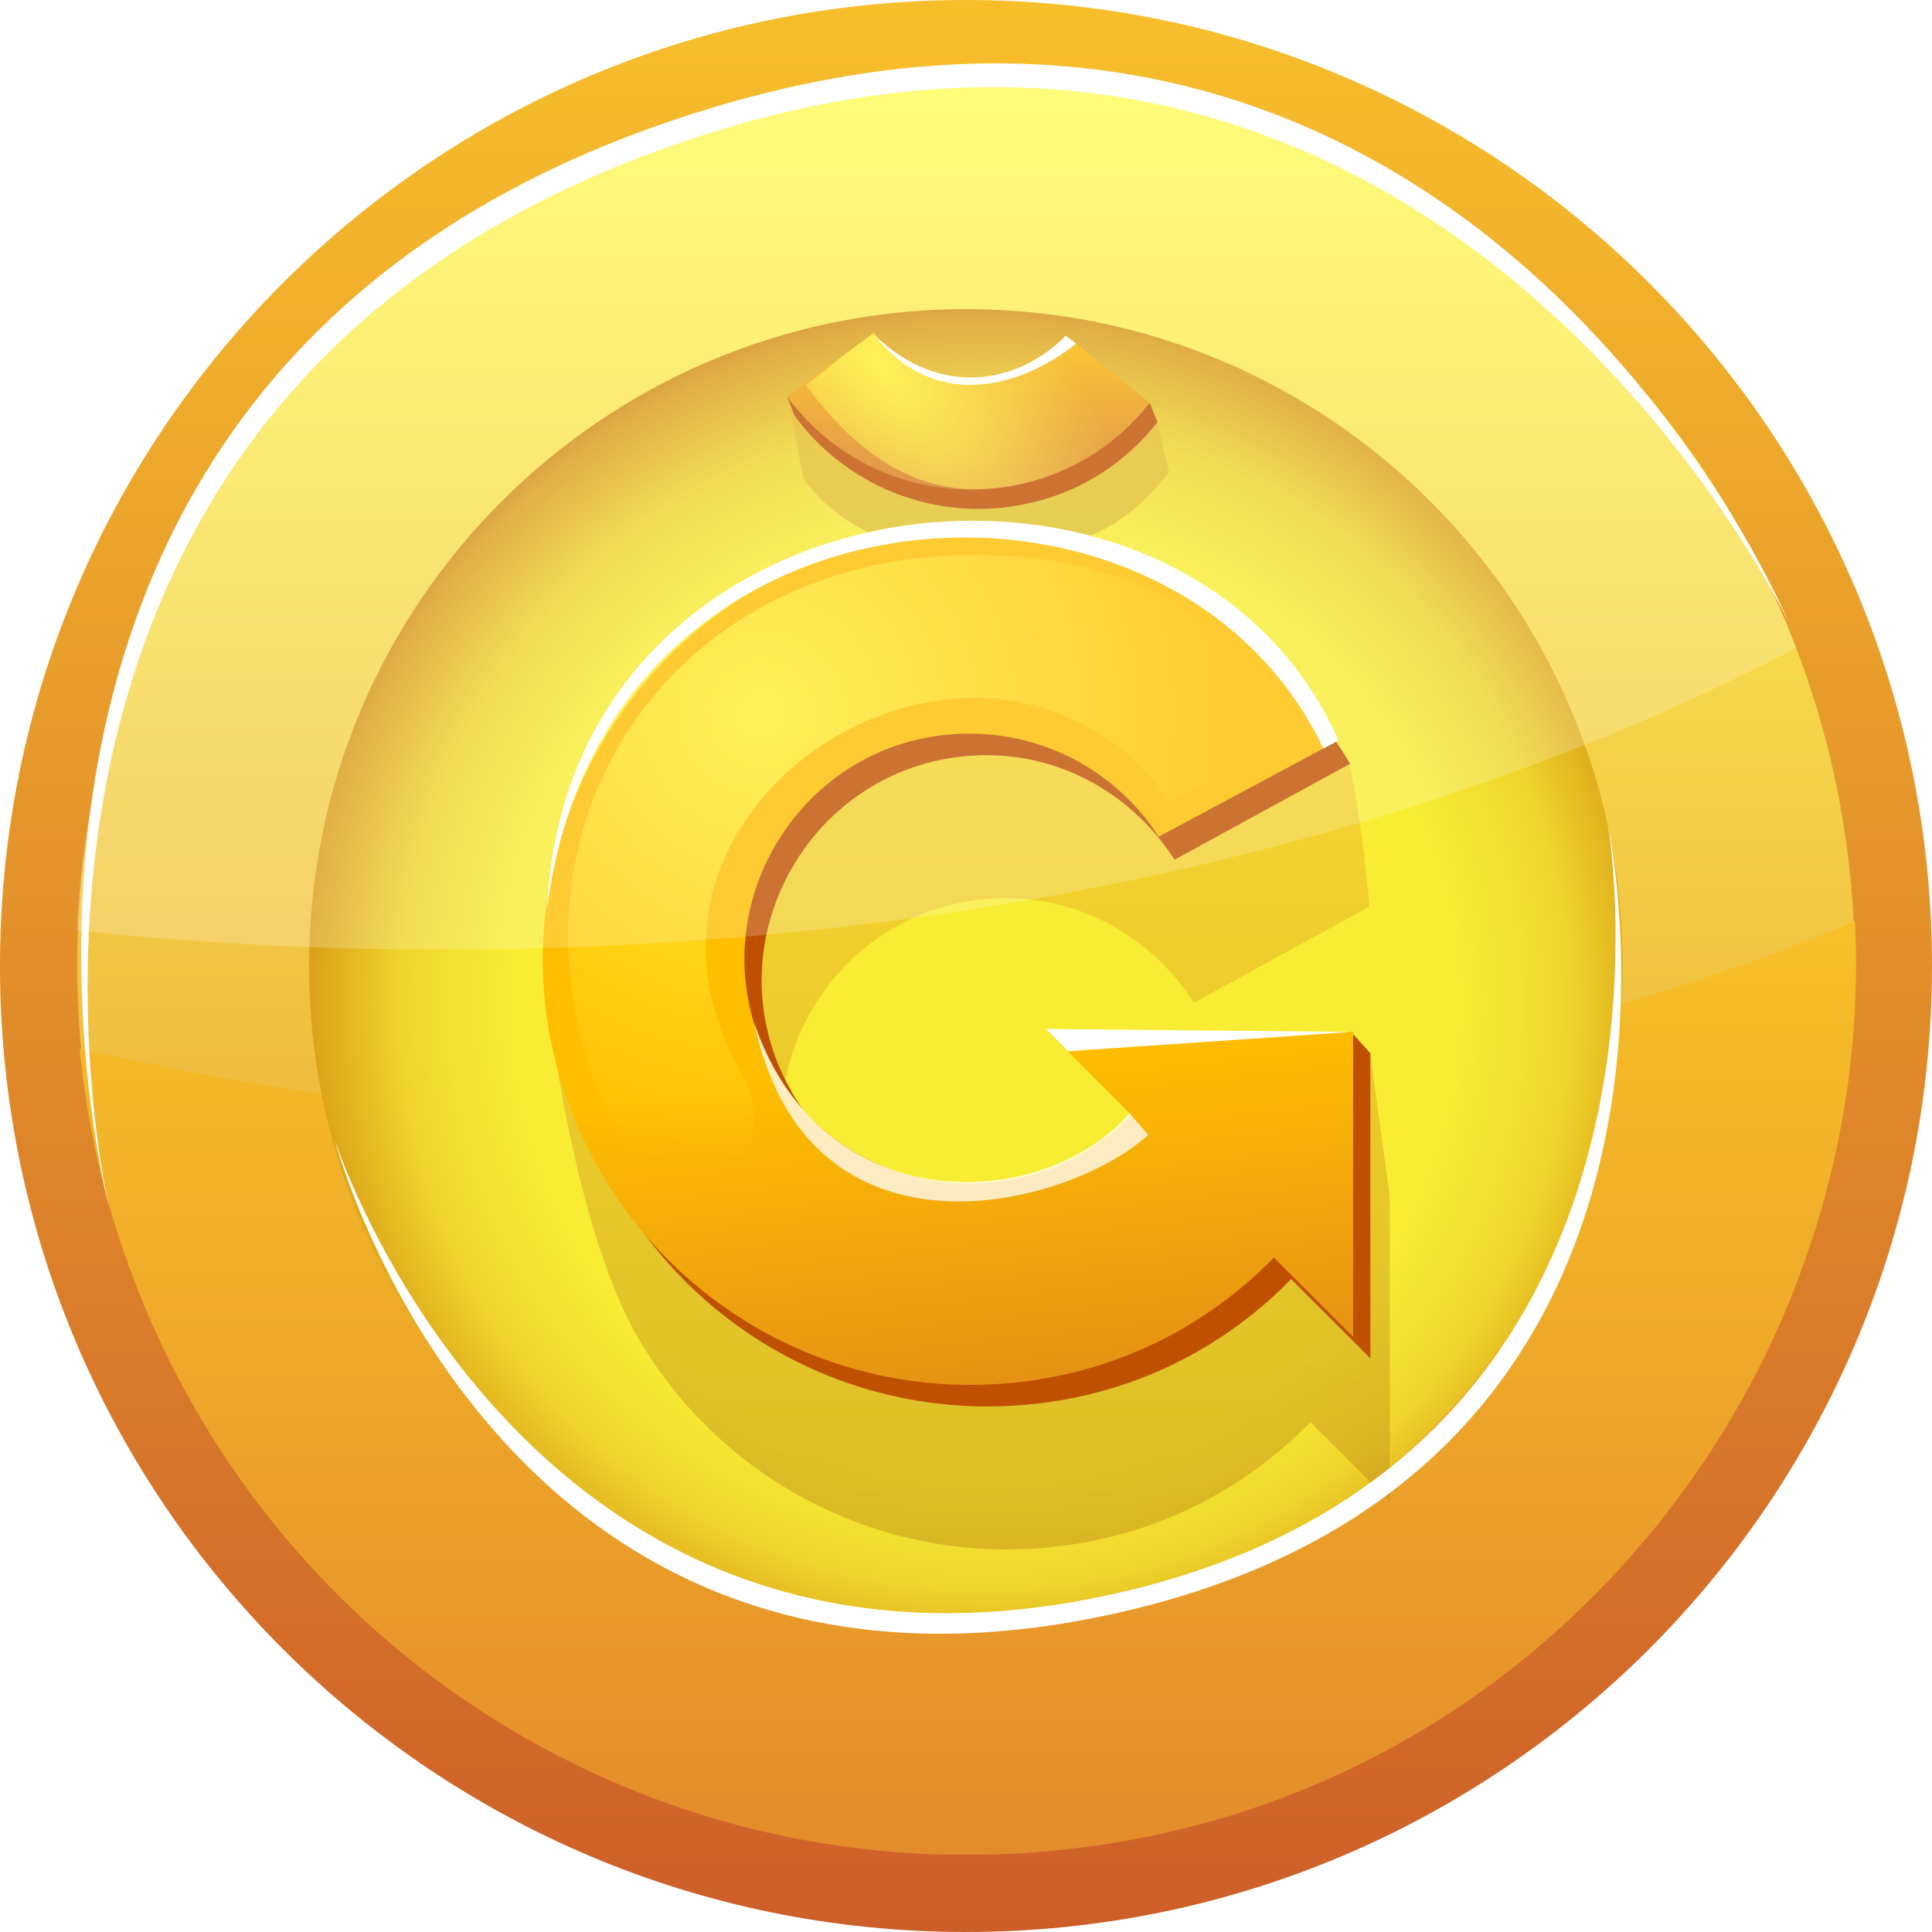
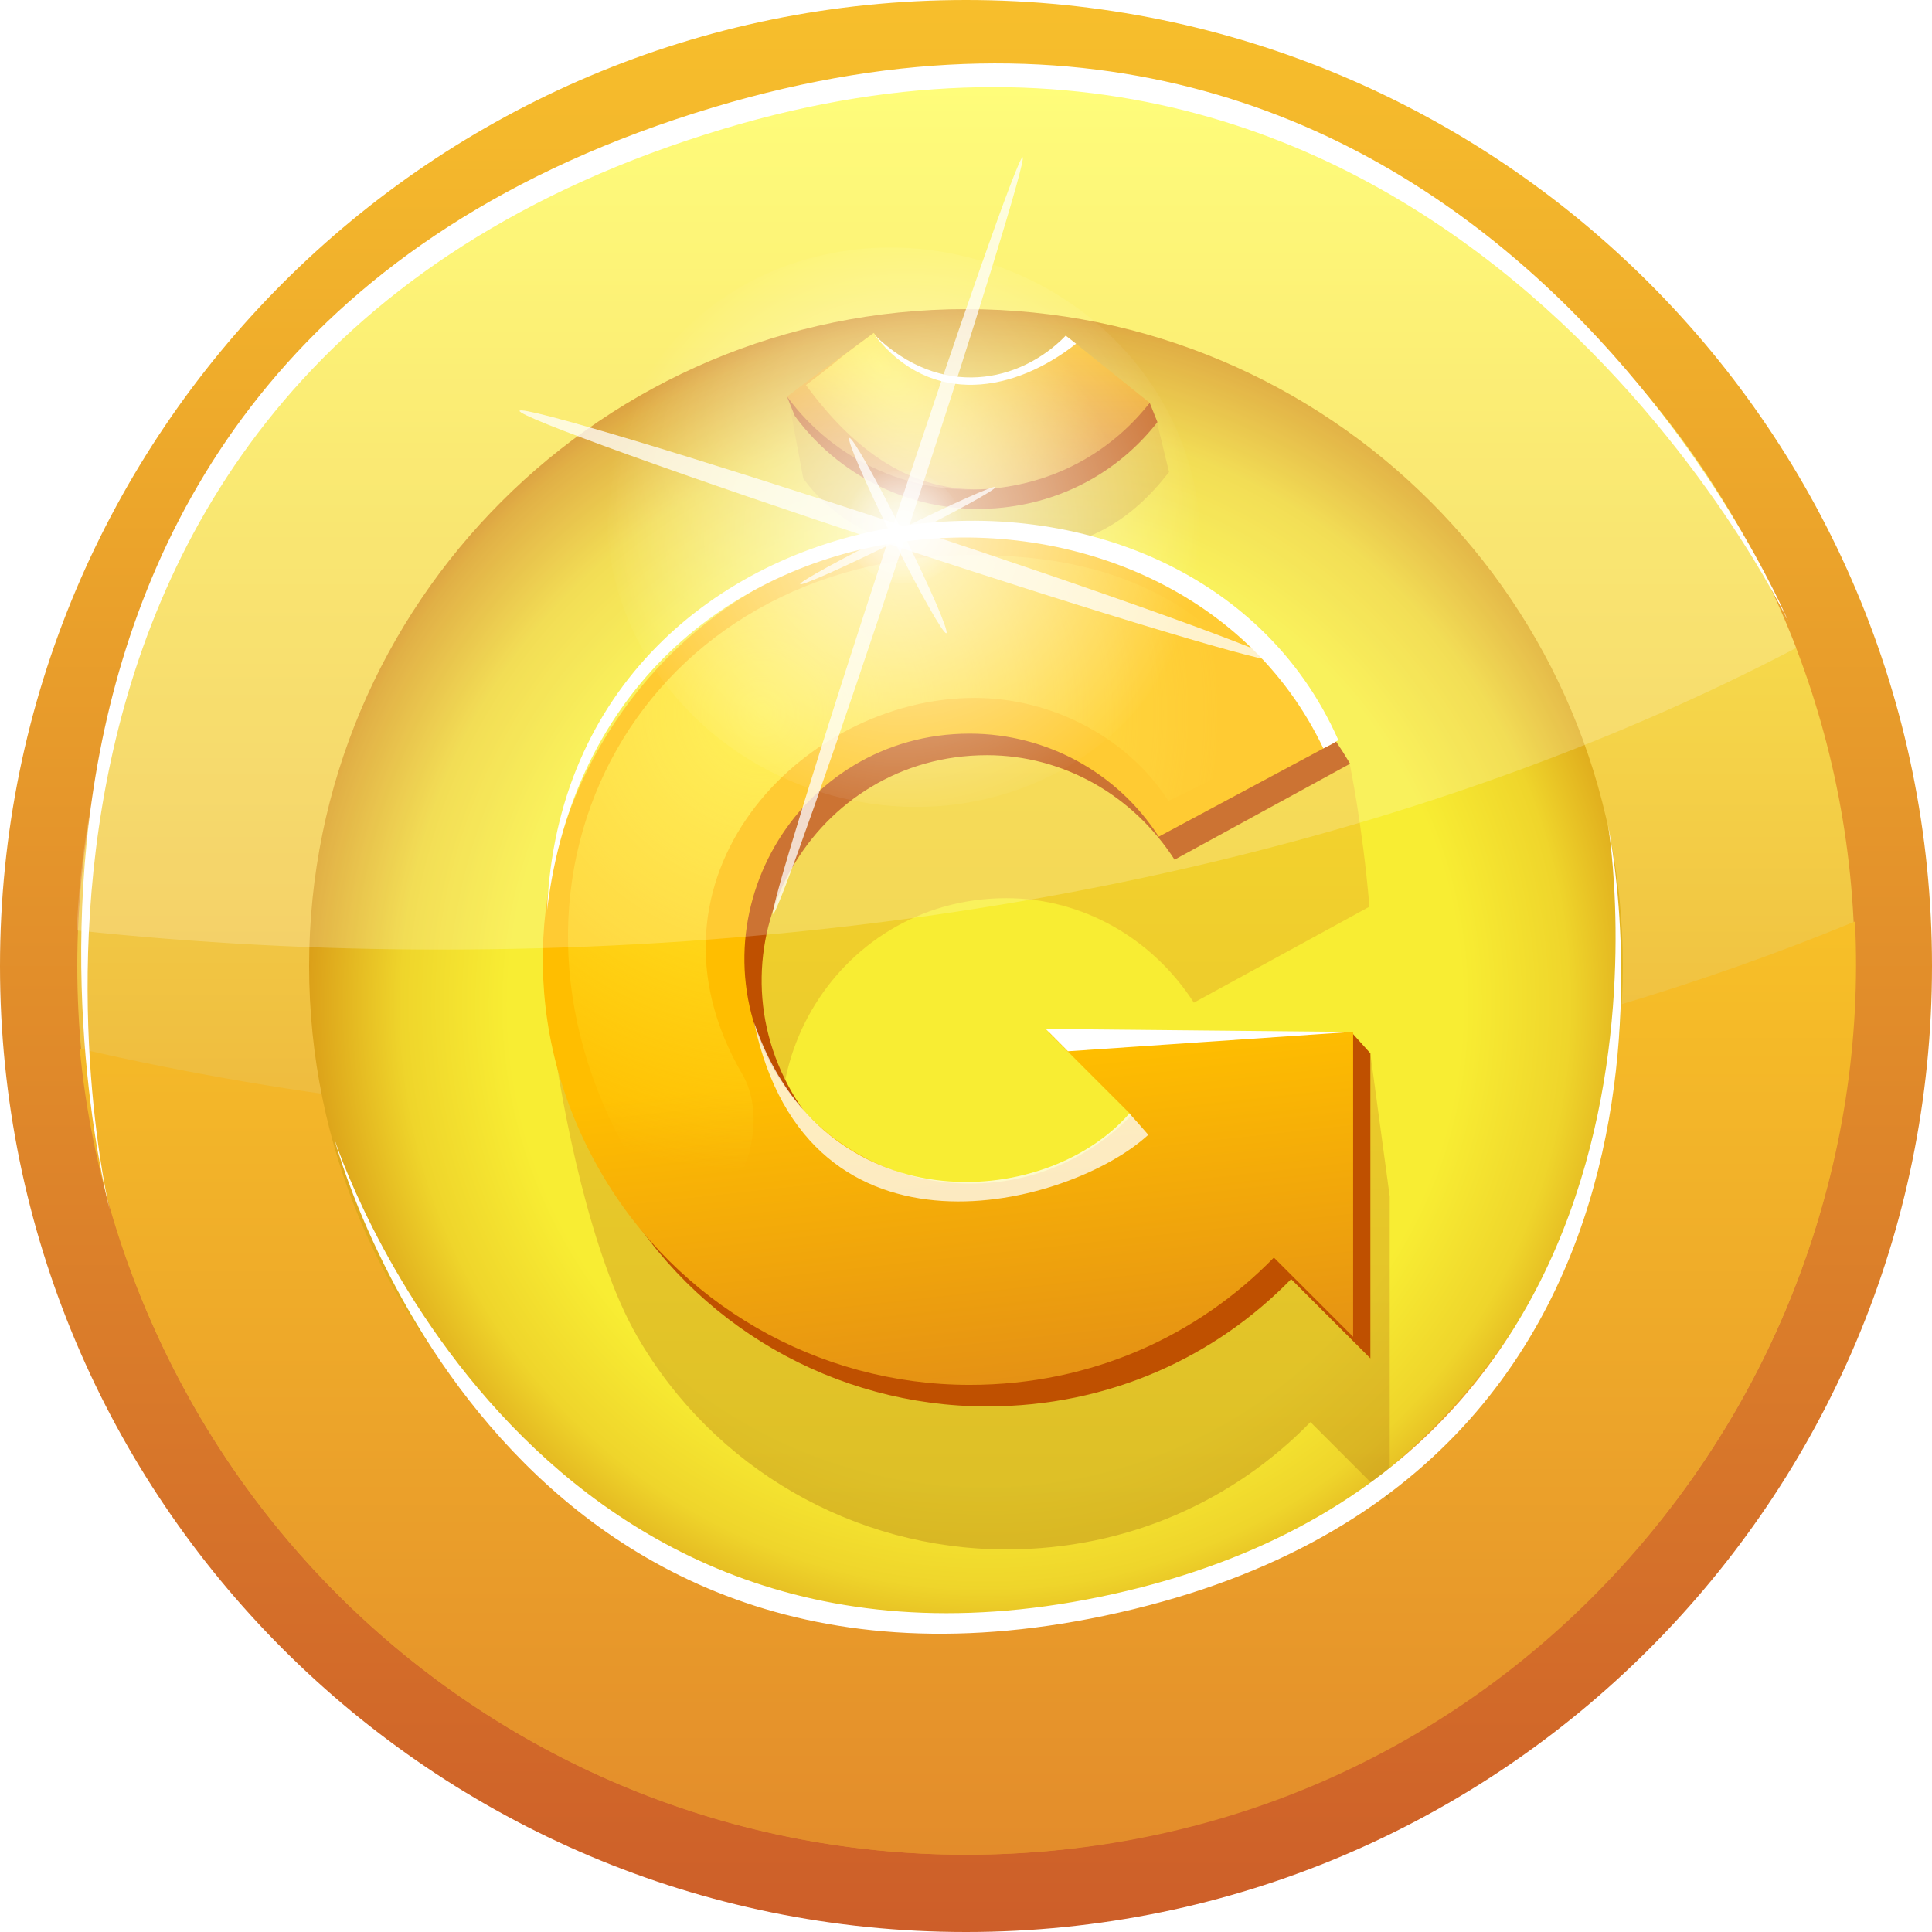
<svg xmlns="http://www.w3.org/2000/svg" viewBox="0 0 500 500">
  <defs>
    <linearGradient id="gradient-3" gradientUnits="userSpaceOnUse" x1="250" y1="0" x2="250" y2="500" spreadMethod="pad">
      <stop offset="0" style="stop-color: rgb(247, 191, 44);" />
      <stop offset="1" style="stop-color: rgb(205, 94, 41);" />
    </linearGradient>
    <linearGradient id="gradient-1" gradientUnits="userSpaceOnUse" x1="250" y1="20" x2="250" y2="480" gradientTransform="matrix(1.003107, 0, 0, 1.003107, -0.7766979, -1.491339)">
      <stop style="stop-color: rgb(255, 253, 90);" offset="0" />
      <stop style="stop-color: rgb(227, 140, 43);" offset="1" />
    </linearGradient>
    <linearGradient id="gradient-2" gradientUnits="userSpaceOnUse" x1="250" y1="20" x2="250" y2="480">
      <stop style="stop-color: rgb(255, 253, 90);" offset="0" />
      <stop style="stop-color: rgb(227, 140, 43);" offset="1" />
    </linearGradient>
    <linearGradient id="gradient-4" gradientUnits="userSpaceOnUse" x1="253.444" y1="238.484" x2="253.444" y2="480">
      <stop style="stop-color: rgb(247, 192, 40);" offset="0" />
      <stop style="stop-color: rgb(227, 140, 43);" offset="1" />
    </linearGradient>
    <linearGradient id="gradient-5" gradientUnits="userSpaceOnUse" x1="250" y1="80" x2="250" y2="420">
      <stop style="stop-color: rgb(255, 255, 255);" offset="0" />
      <stop style="stop-color: rgb(204, 204, 204);" offset="1" />
    </linearGradient>
    <radialGradient id="gradient-6" gradientUnits="userSpaceOnUse" cx="255.162" cy="260.246" r="170" gradientTransform="matrix(1.162644, 0, 0, 1.162643, -41.65733, -42.5625)">
      <stop style="stop-color: rgb(248, 237, 51);" offset="0" />
      <stop offset="0.624" style="stop-color: rgb(248, 237, 51);" />
      <stop offset="0.764" style="stop-color: rgb(239, 213, 43);" />
      <stop offset="0.893" style="stop-color: rgb(218, 157, 24);" />
      <stop style="stop-color: rgb(191, 80, 0);" offset="1" />
    </radialGradient>
    <linearGradient id="gradient-7" gradientUnits="userSpaceOnUse" x1="-277.811" y1="561.881" x2="-277.811" y2="796.816" gradientTransform="matrix(0.6693761, -0.07372995, 0.07372976, 0.6693762, 391.9234, 247.7612)">
      <stop style="stop-color: rgb(255, 190, 0);" offset="0" />
      <stop style="stop-color: rgb(214, 120, 32);" offset="1" />
    </linearGradient>
    <linearGradient id="gradient-7-2" gradientUnits="userSpaceOnUse" x1="-277.811" y1="561.881" x2="-277.811" y2="796.816" gradientTransform="matrix(0.3598424, 0.001419912, -0.0008651189, 0.2192787, -159.1917, 375.4939)">
      <stop style="stop-color: rgb(255, 190, 0);" offset="0" />
      <stop style="stop-color: rgb(214, 120, 32);" offset="1" />
    </linearGradient>
    <linearGradient id="gradient-8" gradientUnits="userSpaceOnUse" x1="545" y1="360" x2="545" y2="375">
      <stop style="stop-color: rgb(211, 205, 32);" offset="0" />
      <stop style="stop-color: rgb(122, 118, 18);" offset="1" />
    </linearGradient>
    <linearGradient id="gradient-9" gradientUnits="userSpaceOnUse" x1="-277.811" y1="561.881" x2="-277.811" y2="796.816">
      <stop style="stop-color: rgb(255, 236, 46);" offset="0" />
      <stop style="stop-color: rgb(254, 189, 1);" offset="1" />
    </linearGradient>
    <linearGradient id="gradient-10" gradientUnits="userSpaceOnUse" x1="545" y1="360" x2="545" y2="375">
      <stop style="stop-color: rgb(211, 205, 32);" offset="0" />
      <stop style="stop-color: rgb(122, 118, 18);" offset="1" />
    </linearGradient>
    <linearGradient id="gradient-11" gradientUnits="userSpaceOnUse" x1="-277.811" y1="561.881" x2="-277.811" y2="796.816" gradientTransform="matrix(0.6034087, 0, 0, 0.6034087, -110.1772, 316.0103)">
      <stop style="stop-color: rgb(255, 190, 0);" offset="0" />
      <stop style="stop-color: rgb(214, 120, 32);" offset="1" />
    </linearGradient>
    <radialGradient id="gradient-12" gradientUnits="userSpaceOnUse" cx="-314.475" cy="611.827" r="126.303" gradientTransform="matrix(1.116033, 0, 0, 1.116033, 24.30159, -88.79756)">
      <stop style="stop-color: rgb(255, 237, 49);" offset="0" />
-       <stop style="stop-color: rgba(255, 238, 49, 0);" offset="1" />
+       <stop style="stop-color: rgba(255, 237, 49, 0);" offset="1" />
    </radialGradient>
    <linearGradient id="gradient-13" gradientUnits="userSpaceOnUse" x1="250" y1="20" x2="250" y2="480" gradientTransform="matrix(1.003107, 0, 0, 1.003107, -0.7766979, -1.491339)">
      <stop style="stop-color: rgb(255, 253, 90);" offset="0" />
      <stop style="stop-color: rgb(227, 140, 43);" offset="1" />
    </linearGradient>
    <linearGradient id="gradient-14" gradientUnits="userSpaceOnUse" x1="-277.811" y1="561.881" x2="-277.811" y2="796.816" gradientTransform="matrix(0.6034087, 0, 0, 0.6034087, -110.1772, 316.0103)">
      <stop style="stop-color: rgb(255, 190, 0);" offset="0" />
      <stop style="stop-color: rgb(214, 120, 32);" offset="1" />
    </linearGradient>
    <linearGradient id="gradient-15" gradientUnits="userSpaceOnUse" x1="-277.811" y1="561.881" x2="-277.811" y2="796.816" gradientTransform="matrix(0.3598424, 0.001419912, -0.0008651189, 0.2192787, -159.1917, 375.4939)">
      <stop style="stop-color: rgb(255, 190, 0);" offset="0" />
      <stop style="stop-color: rgb(214, 120, 32);" offset="1" />
    </linearGradient>
    <radialGradient id="gradient-16" gradientUnits="userSpaceOnUse" cx="634" cy="196" r="93" gradientTransform="matrix(3.544237, 3.2814600134408605e-7, -0.000001312584, 3.604799, -1109.6, -416.6435)">
      <stop style="stop-color: rgb(255, 255, 255);" offset="0" />
      <stop style="stop-color: rgba(255, 255, 255, 0);" offset="1" />
    </radialGradient>
    <radialGradient id="gradient-17" gradientUnits="userSpaceOnUse" cx="634" cy="196" r="93" gradientTransform="matrix(0.7126242, 3.2814600134408605e-7, 0.000001312584, 0.7248008, 685.6404, 147.8362)">
      <stop style="stop-color: rgb(255, 255, 255);" offset="0" />
      <stop style="stop-color: rgba(255, 255, 255, 0);" offset="1" />
    </radialGradient>
    <linearGradient id="gradient-18" gradientUnits="userSpaceOnUse" x1="-277.811" y1="561.881" x2="-277.811" y2="796.816" gradientTransform="matrix(0.3598424, 0.001419912, -0.0008651189, 0.2192787, -159.1917, 375.4939)">
      <stop style="stop-color: rgb(255, 190, 0);" offset="0" />
      <stop style="stop-color: rgb(214, 120, 32);" offset="1" />
    </linearGradient>
    <linearGradient id="gradient-19" gradientUnits="userSpaceOnUse" x1="-255.983" y1="500.726" x2="-255.983" y2="551.217" gradientTransform="matrix(0.9721817, -0.2342289, 0.1036208, 0.4300845, -64.23854, 254.1882)">
      <stop style="stop-color: rgb(255, 237, 49);" offset="0" />
      <stop style="stop-color: rgba(255, 237, 49, 0);" offset="1" />
    </linearGradient>
    <radialGradient id="gradient-20" gradientUnits="userSpaceOnUse" cx="-283.015" cy="510.711" r="55.768" gradientTransform="matrix(0.6625576, -0.5531133, 1.229875, 1.473236, -723.6124, -398.2264)">
      <stop style="stop-color: rgb(255, 237, 49);" offset="0" />
      <stop style="stop-color: rgba(255, 237, 49, 0);" offset="1" />
    </radialGradient>
    <linearGradient id="gradient-21" gradientUnits="userSpaceOnUse" x1="-272.591" y1="544.911" x2="-272.591" y2="807.107">
      <stop style="stop-color: rgb(246, 189, 44);" offset="0" />
      <stop style="stop-color: rgb(191, 144, 26);" offset="1" />
    </linearGradient>
    <linearGradient id="gradient-22" gradientUnits="userSpaceOnUse" x1="-254.775" y1="499.419" x2="-254.775" y2="577.361">
      <stop style="stop-color: rgb(246, 189, 44);" offset="0" />
      <stop style="stop-color: rgb(191, 144, 26);" offset="1" />
    </linearGradient>
  </defs>
  <ellipse cx="250" cy="250" rx="250" ry="250" style="fill: url(#gradient-3);" />
  <ellipse cx="250" cy="250" rx="230" ry="230" style="fill: url(#gradient-1);" />
  <path style="fill: url(#gradient-4);" d="M50.814,365c41.086,71.162 117.015,115 199.186,115c138.411,0 236.246,-117.132 230.066,-241.516c-80.041,33.057 -176.087,52.678 -282.627,52.678c-61.193,0 -120.876,-6.873 -176.797,-19.779c2.962,31.519 12.678,63.317 30.172,93.617z" />
  <ellipse cx="250" cy="250" rx="170" ry="170" style="fill: url(#gradient-6); fill-opacity: 1;" />
  <g id="glibre">
    <g id="macron" transform="matrix(0.8414845, 0, 0, 0.8414845, 466.0224, -317.1853)">
      <path class="shadow" d="M -198.079 530.144 L -194.273 545.89 C -206.135 561.077 -219.181 568.837 -241.03 570.737 C -263.556 572.695 -290.689 569.766 -306.758 547.88 C -310.124 530.208 -311.373 522.761 -311.373 522.761 C -311.373 522.761 -266.697 527.052 -252.453 525.483 C -240.83 524.202 -204.339 538.287 -198.079 530.144 Z " style="fill: url(#gradient-22); fill-opacity: 0.49;" transform="matrix(1, 0, 0, 1, 0, -23.76752)" />
      <path class="depth" d="M -202.596 516.267 L -200.215 522.208 C -211.149 536.207 -227.52 546.263 -247.614 548.476 C -272.491 551.217 -296.94 540.477 -311.751 520.303 C -313.525 515.835 -314.112 514.419 -314.112 514.419 C -314.112 514.419 -264.365 517.041 -251.236 515.595 C -240.523 514.415 -208.367 523.773 -202.596 516.267 Z " style="fill: rgb(191, 80, 0);" transform="matrix(1, 0, 0, 1, 2.376752, -15.44888)" />
      <path class="main" d="M -226.044 501.505 L -200.215 522.208 C -211.149 536.207 -227.52 546.263 -247.614 548.476 C -272.491 551.217 -296.94 540.477 -311.751 520.303 C -297.803 509.721 -300.503 512.045 -285.086 500.726 C -277.269 511.373 -264.365 517.041 -251.236 515.595 C -240.523 514.415 -231.814 509.011 -226.044 501.505 Z " style="fill: url(#gradient-7-2);" transform="matrix(1, 0, 0, 1, 8.722895472601522e-8, -21.39077)" />
      <path class="gold-layer" d="M -226.044 501.505 L -200.215 522.208 C -211.149 536.207 -227.52 546.263 -247.614 548.476 C -272.491 551.217 -291.131 536.927 -305.942 516.753 C -291.994 506.171 -300.503 512.045 -285.086 500.726 C -277.269 511.373 -264.365 517.041 -251.236 515.595 C -240.523 514.415 -231.814 509.011 -226.044 501.505 Z " style="fill: url(#gradient-20);" transform="matrix(1, 0, 0, 1, 0, -21.39077)" />
      <path class="edge" d="M -284.847 479.964 C -264.367 499.912 -240.016 494.582 -226.055 480.177 C -225.646 480.502 -223.423 482.152 -222.862 482.654 C -241.437 497.328 -267.311 502.532 -284.847 479.964 Z " style="stroke: none; fill: rgb(255, 255, 255);" />
    </g>
    <g id="G" transform="matrix(0.8414845, 0, 0, 0.8414845, 466.0224, -317.1853)">
      <path class="G shadow" d="M -231.251 697.467 L -145.436 654.535 L -139.48 698.496 L -139.48 792.326 L -163.851 767.956 C -187.058 791.755 -219.572 807.107 -257.404 807.107 C -304.241 807.107 -347.52 782.12 -370.938 741.558 C -385.012 717.182 -393.856 672.89 -397.265 646.984 C -405.702 582.884 -330.175 544.911 -257.404 544.911 C -236.361 544.911 -151.817 565.346 -151.817 565.346 C -151.817 565.346 -147.86 584.045 -145.71 609.446 L -199.704 638.954 C -212.398 619.266 -233.823 606.819 -257.404 606.819 C -310.667 606.819 -343.956 664.477 -317.325 710.604 C -304.965 732.012 -282.123 745.2 -257.404 745.2 C -237.233 745.2 -217.869 735.044 -205.597 722.264 L -231.251 697.467 Z " style="fill: url(#gradient-21); fill-opacity: 0.5;" transform="matrix(1, 0, 0, 1, 13.07214, 46.34666)" />
      <path class="G depth" d="M -231.251 697.467 L -145.354 691.978 L -139.48 698.496 L -139.48 792.326 L -163.851 767.956 C -187.058 791.755 -219.572 807.107 -257.404 807.107 C -304.241 807.107 -347.52 782.12 -370.938 741.558 C -421.398 654.159 -358.323 544.911 -257.404 544.911 C -211.045 544.911 -169.289 569.614 -145.71 609.446 L -199.704 638.954 C -212.398 619.266 -233.823 606.819 -257.404 606.819 C -310.667 606.819 -343.956 664.477 -317.325 710.604 C -304.965 732.012 -282.123 745.2 -257.404 745.2 C -237.233 745.2 -217.869 735.044 -205.597 722.264 L -231.251 697.467 Z " style="fill: rgb(191, 80, 0);" transform="matrix(1, 0, 0, 1, 7.130256, 2.376752)" />
      <path class="G main" d="M -238.615 691.865 L -144.785 691.865 L -144.785 785.694 L -169.156 761.324 C -192.364 785.123 -224.877 800.476 -262.709 800.476 C -309.546 800.476 -352.825 775.489 -376.243 734.927 C -426.703 647.528 -363.628 538.28 -262.709 538.28 C -216.35 538.28 -173.477 562.76 -149.898 602.592 L -204.563 631.876 C -217.257 612.188 -239.128 600.187 -262.709 600.187 C -315.972 600.187 -349.261 657.846 -322.63 703.973 C -310.27 725.381 -287.428 738.568 -262.709 738.568 C -242.538 738.568 -225.232 730.3 -212.96 717.519 Z " style="fill: url(#gradient-7);" transform="matrix(1, 0, 0, 1, 7.130256, 2.376752)" />
      <path class="G gold-layer" d="M -332.62 704.972 C -320.149 726.315 -343.833 770.993 -367.252 730.431 C -417.711 643.032 -362.629 545.273 -261.71 545.273 C -215.351 545.273 -184.966 561.261 -161.387 601.093 L -201.565 620.887 C -214.26 601.198 -237.63 589.198 -261.21 589.198 C -314.473 589.198 -367.743 644.858 -332.62 704.972 Z " style="fill: url(#gradient-12); fill-opacity: 1;" transform="matrix(1, 0, 0, 1, 7.130256, 2.376752)" />
    </g>
    <path id="top" class="edge" d="M 340.364 189.541 C 338.853 190.528 338.171 190.825 336.48 191.691 C 297.073 108.708 149.382 118.54 135.586 233.509 C 140.26 118.145 300.615 99.623 340.364 189.541 Z " style="stroke: none; fill: rgb(255, 255, 255); fill-opacity: 1;" transform="matrix(1, 0, 0, 1, 6, 2)" />
    <path id="arrow" class="edge" d="M 270.391 270.061 L 264.65 264.293 L 343.758 265.067 L 270.391 270.061 Z " style="stroke: none; fill: rgb(255, 255, 255);" transform="matrix(1, 0, 0, 1, 6, 2)" />
    <path id="bottom" class="edge" d="M 189.163 262.596 C 206.842 314.486 264.19 311.587 286.288 286.153 C 288.913 289.123 288.574 288.653 291.175 291.687 C 271.138 310.194 203.075 328.518 189.163 262.596 Z " style="stroke: none; fill: rgb(255, 255, 255); fill-opacity: 0.75;" transform="matrix(1, 0, 0, 1, 6, 2)" />
  </g>
  <path d="M 184.663 27.768 C 382.512 -31.577 462.817 160.846 462.817 160.846 C 462.817 160.846 375.459 -23.112 187.429 33.291 C -23.948 96.697 28.414 313.23 28.414 313.23 C 28.414 313.23 -30.596 92.336 184.663 27.768 Z " style="stroke: none; fill: rgb(255, 255, 255);" />
  <path d="M 285.81 418.163 C 127.414 451.46 86.583 294.882 86.583 294.882 C 86.583 294.882 134.508 444.089 284.452 413.311 C 444.578 380.443 416.161 213.576 416.161 213.576 C 416.161 213.576 452.792 383.061 285.81 418.163 Z " style="stroke: none; fill: rgb(255, 255, 255);" />
-   <path id="gloss" style="fill: rgb(255, 255, 255); fill-opacity: 0.2; display:xnone;" d="M19.86,240.789c30.719,3.271 62.151,4.96 93.988,4.96c138.476,0 259.43,-30.088 351.04,-78.082c-4.289,-11.024 -9.508,-21.939 -15.701,-32.667c-41.086,-71.162 -117.015,-115 -199.186,-115c-130.691,0 -225.206,104.43 -230.14,220.789z" transform="matrix(1, 0, 0, 1, 0, 0)" />
+   <path id="gloss" style="fill: rgb(255, 255, 255); fill-opacity: 0.2; display:xnone;" d="M19.86,240.789c30.719,3.271 62.151,4.96 93.988,4.96c138.476,0 259.43,-30.088 351.04,-78.082c-4.289,-11.024 -9.508,-21.939 -15.701,-32.667c-41.086,-71.162 -117.015,-115 -199.186,-115c-130.691,0 -225.206,104.43 -230.14,220.789z" />
+   <g id="flare" style="display:xnone" transform="matrix(0.2225925, 0.07340797, -0.07340797, 0.2225925, 1.908329, -11.57779)">
+     <ellipse cx="1134.459" cy="300.579" rx="439.828" ry="11.958" style="fill: rgb(255, 255, 255); fill-opacity: 0.75;" />
+     <ellipse transform="matrix(0, 1, -1, 0, 2157.966, -1435.692)" cx="1736.271" cy="1023.508" rx="439.828" ry="8.553" style="fill: rgb(255, 255, 255); fill-opacity: 0.75;" />
+     <ellipse transform="matrix(0.70312, 0.71107, -0.71106, 0.70313, 1342.256, -573.004)" cx="475.062" cy="761.998" rx="120.341" ry="6.368" style="fill: rgb(255, 255, 255); stroke-width: 2.094; fill-opacity: 0.75;" />
+     <ellipse transform="matrix(-0.71107, 0.70312, -0.7031, -0.71108, 1884.591, 383.5591)" cx="475.062" cy="586.445" rx="120.341" ry="4.901" style="fill: rgb(255, 255, 255); stroke-width: 2.094; fill-opacity: 0.75;" />
+     <ellipse cx="1137.444" cy="289.897" rx="329.614" ry="306.408" style="fill: url(#gradient-16); fill-opacity: 0.75;" />
+     <ellipse cx="1137.444" cy="289.897" rx="66.274" ry="61.608" style="fill: url(#gradient-17); fill-opacity: 0.75;" />
+   </g>
</svg>
